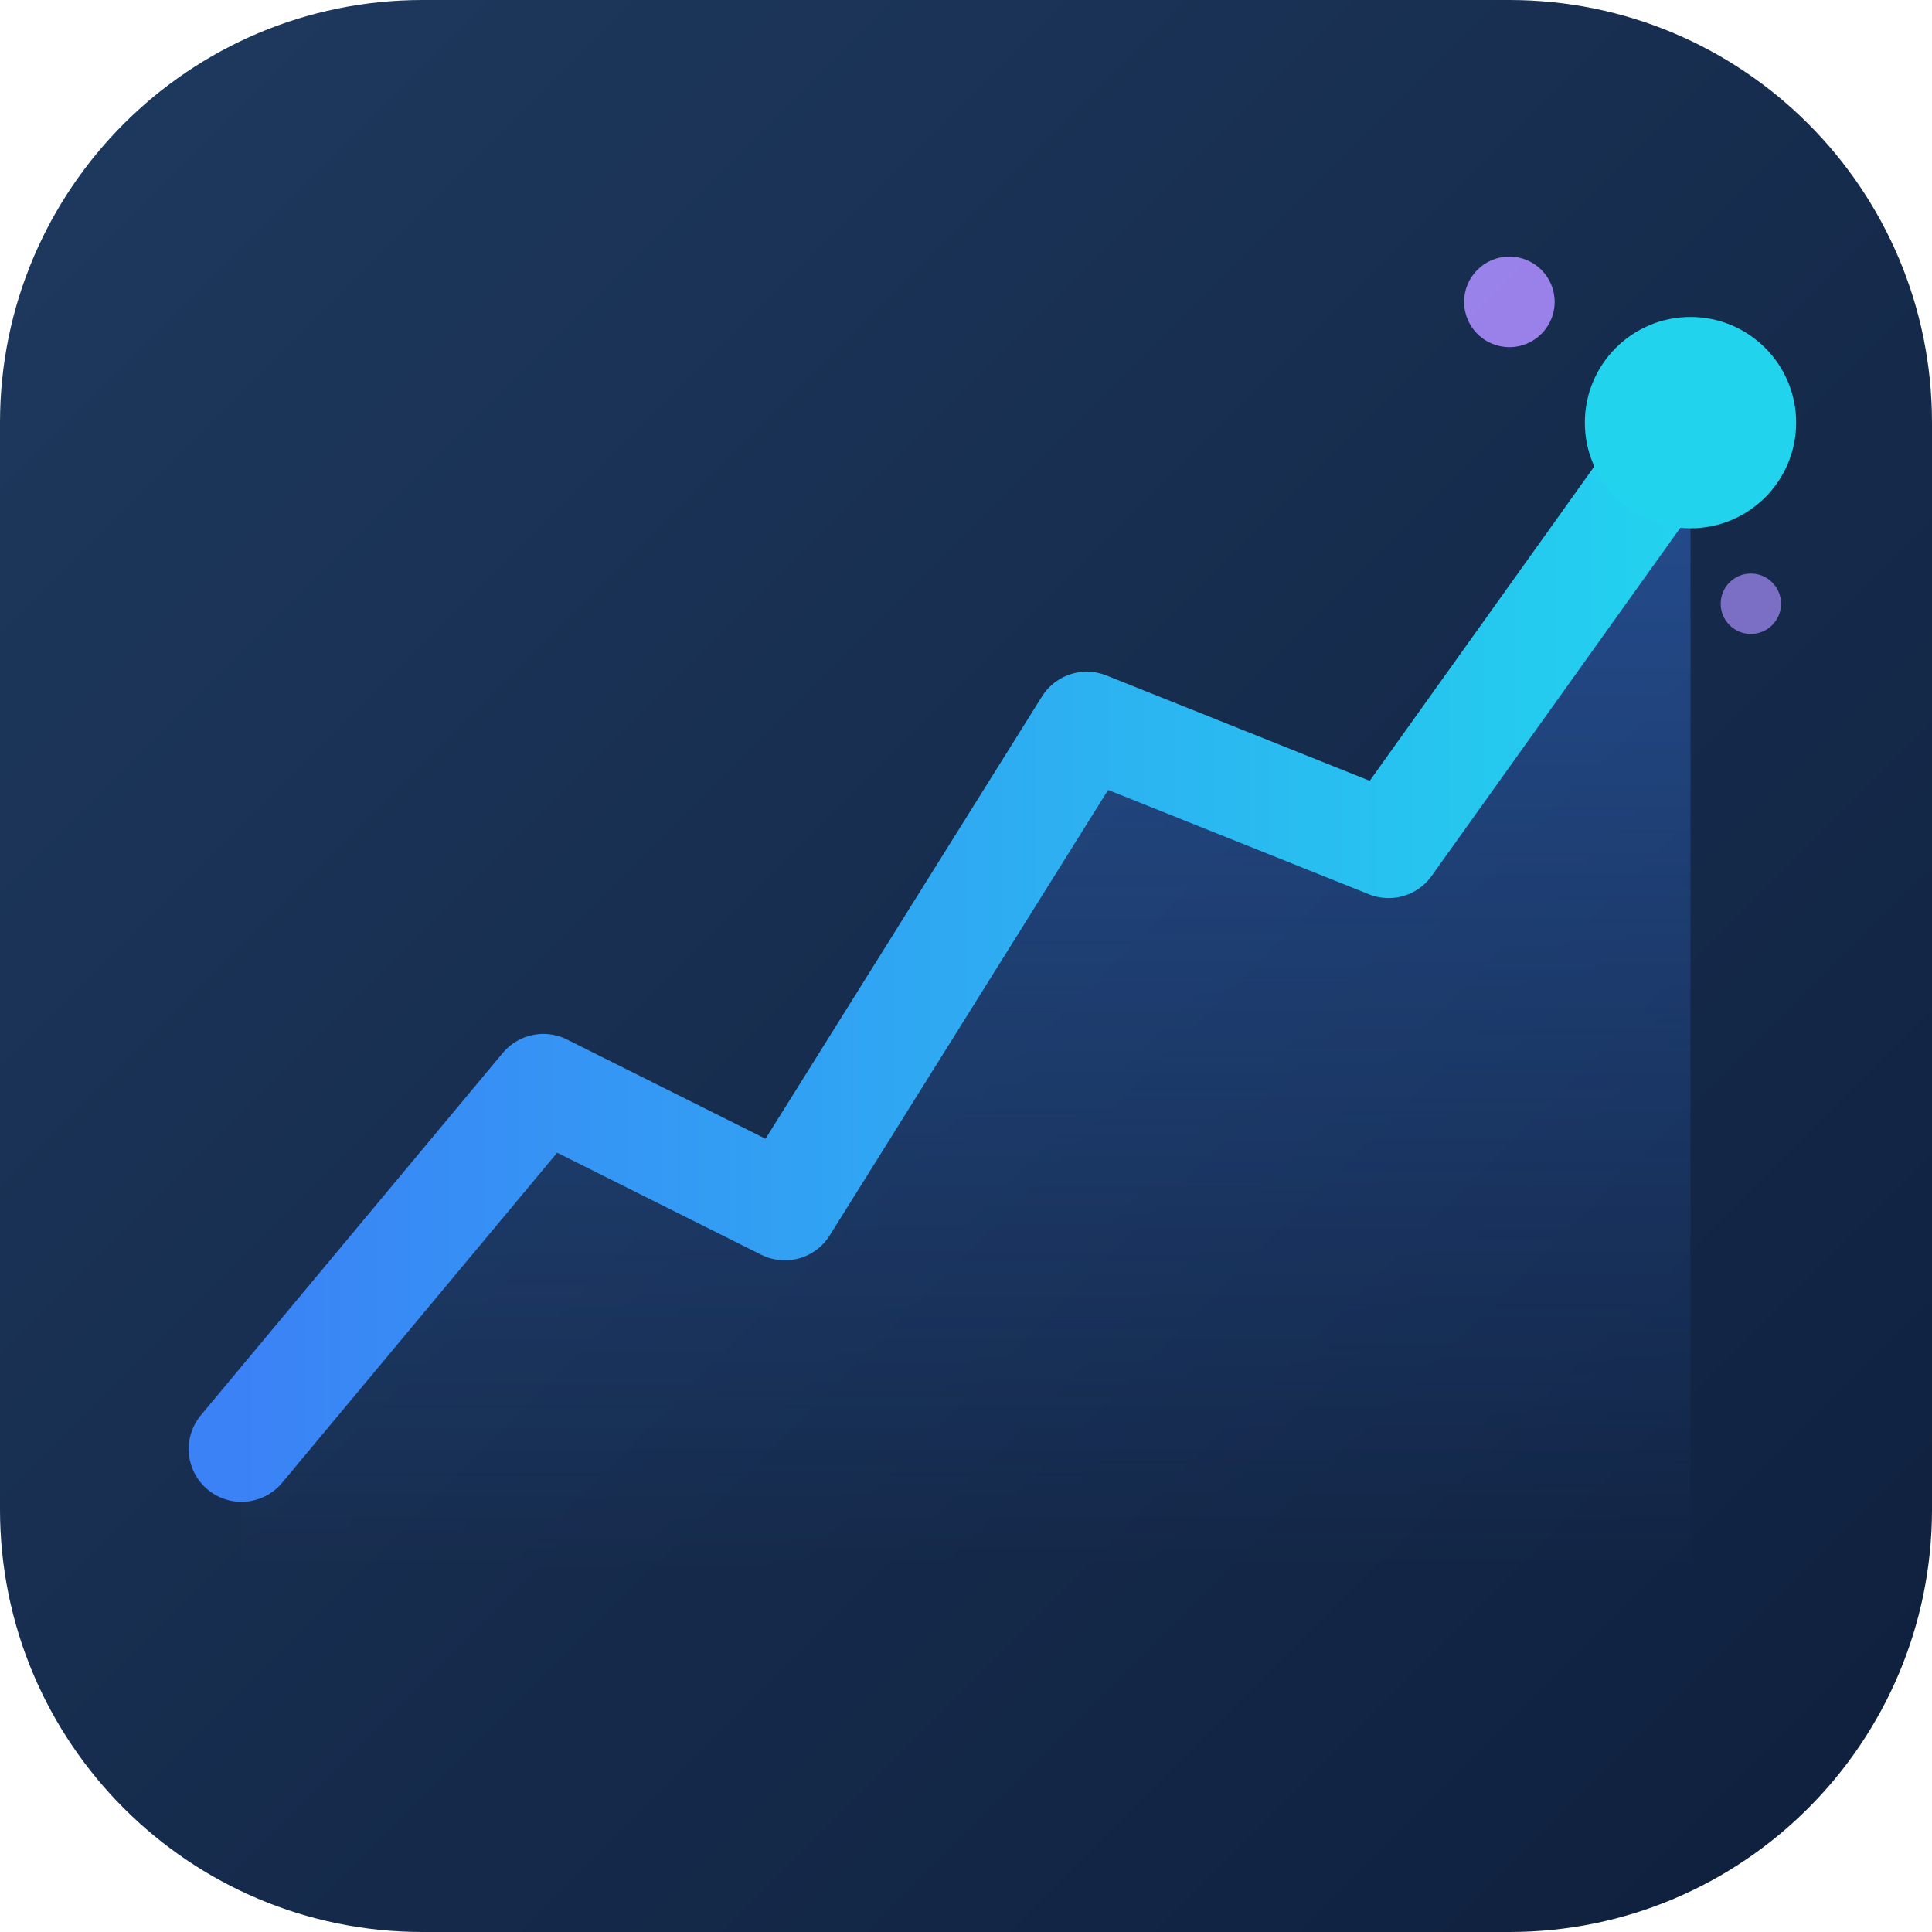
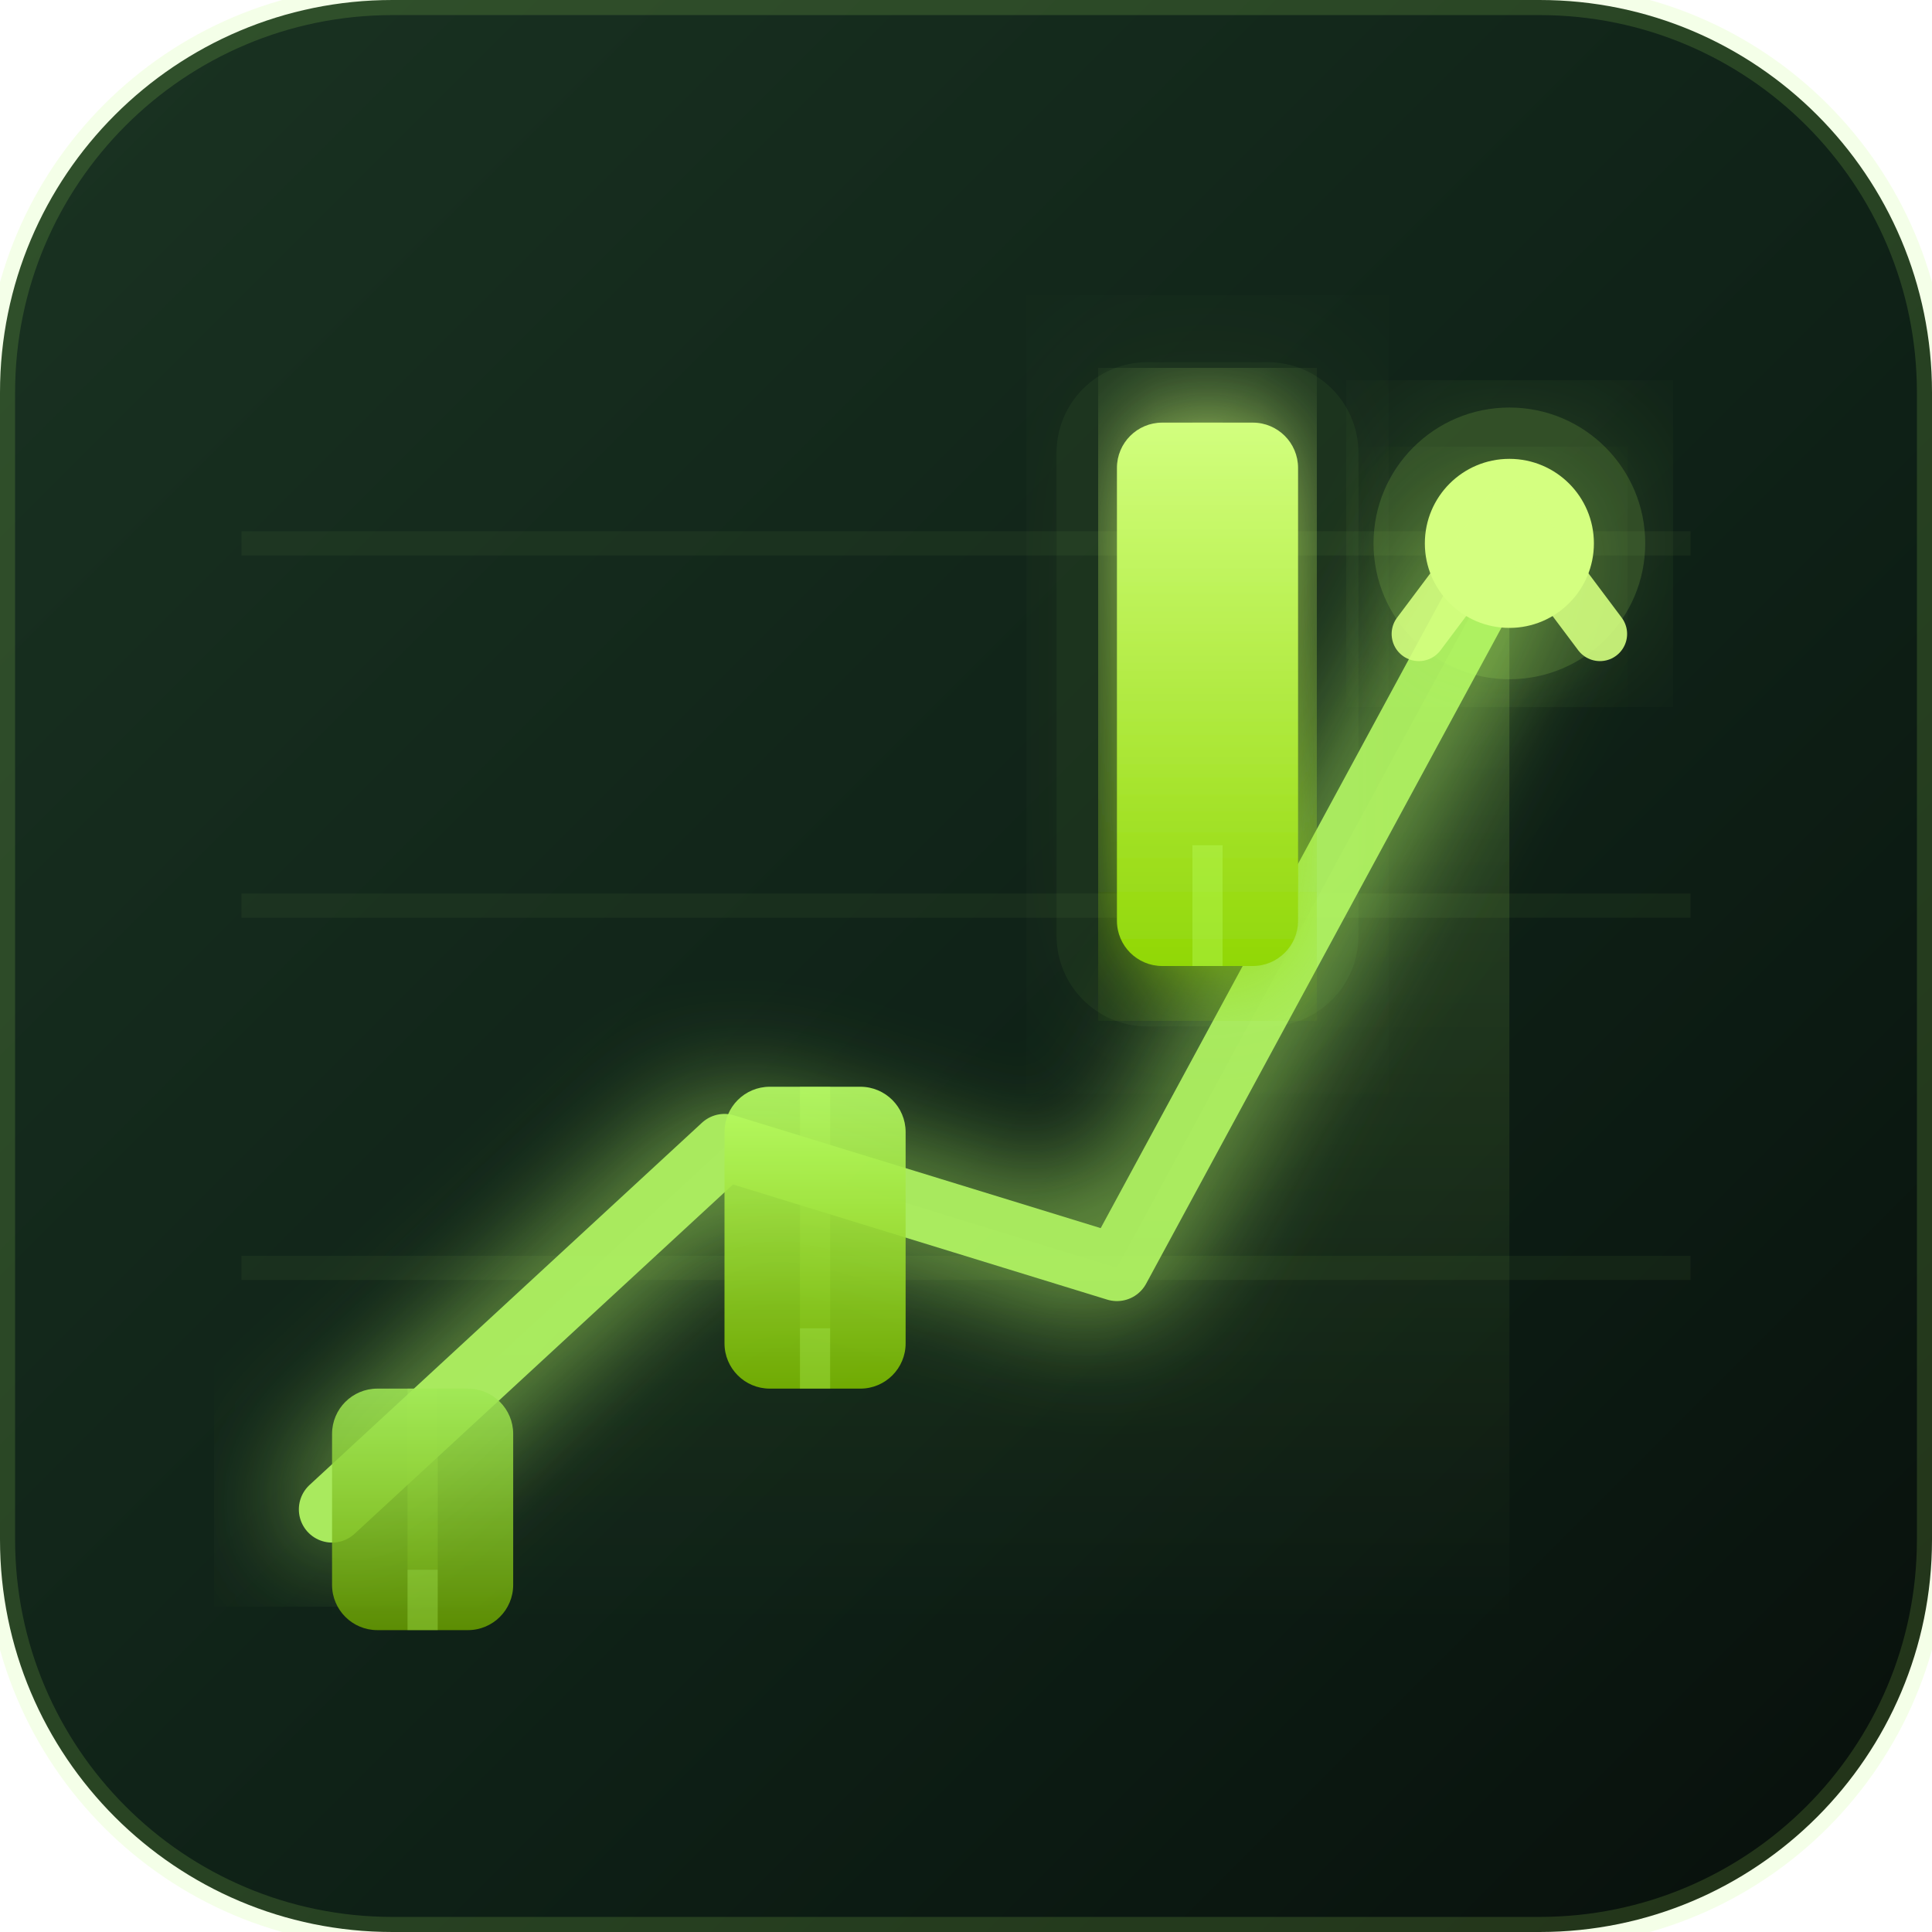
<svg xmlns="http://www.w3.org/2000/svg" viewBox="0 0 64 64">
  <defs>
    <linearGradient id="bg" x1="0%" y1="0%" x2="100%" y2="100%">
-       <stop offset="0%" style="stop-color:#1e3a5f" />
-       <stop offset="100%" style="stop-color:#0f1f3d" />
+       <stop offset="0%" stop-color="#1a3322" />
+       <stop offset="60%" stop-color="#0e2016" />
+       <stop offset="100%" stop-color="#080f0b" />
    </linearGradient>
-     <linearGradient id="line" x1="0%" y1="0%" x2="100%" y2="0%">
-       <stop offset="0%" style="stop-color:#3b82f6" />
-       <stop offset="100%" style="stop-color:#22d3ee" />
+     <linearGradient id="barTall" x1="0%" y1="0%" x2="0%" y2="100%">
+       <stop offset="0%" stop-color="#d4ff80" />
+       <stop offset="100%" stop-color="#8fd400" />
    </linearGradient>
-     <linearGradient id="fill" x1="0%" y1="0%" x2="0%" y2="100%">
-       <stop offset="0%" style="stop-color:#3b82f6;stop-opacity:0.4" />
-       <stop offset="100%" style="stop-color:#3b82f6;stop-opacity:0" />
+     <linearGradient id="barMid" x1="0%" y1="0%" x2="0%" y2="100%">
+       <stop offset="0%" stop-color="#b9ff66" />
+       <stop offset="100%" stop-color="#7ab800" />
    </linearGradient>
+     <linearGradient id="barShort" x1="0%" y1="0%" x2="0%" y2="100%">
+       <stop offset="0%" stop-color="#a0e855" />
+       <stop offset="100%" stop-color="#6aa000" />
+     </linearGradient>
+     <linearGradient id="areaFill" x1="0%" y1="0%" x2="0%" y2="100%">
+       <stop offset="0%" stop-color="#b9ff66" stop-opacity="0.18" />
+       <stop offset="100%" stop-color="#b9ff66" stop-opacity="0" />
+     </linearGradient>
+     <filter id="glow">
+       <feGaussianBlur stdDeviation="2" result="blur" />
+       <feMerge>
+         <feMergeNode in="blur" />
+         <feMergeNode in="SourceGraphic" />
+       </feMerge>
+     </filter>
+     <filter id="softglow">
+       <feGaussianBlur stdDeviation="3" result="blur" />
+       <feMerge>
+         <feMergeNode in="blur" />
+         <feMergeNode in="SourceGraphic" />
+       </feMerge>
+     </filter>
  </defs>
-   <rect width="64" height="64" rx="14" fill="url(#bg)" />
-   <path d="M8 48 L18 36 L26 40 L36 24 L46 28 L56 14 L56 52 L8 52 Z" fill="url(#fill)" />
-   <polyline points="8,48 18,36 26,40 36,24 46,28 56,14" fill="none" stroke="url(#line)" stroke-width="3.5" stroke-linecap="round" stroke-linejoin="round" />
-   <circle cx="56" cy="14" r="3.5" fill="#22d3ee" />
-   <circle cx="50" cy="10" r="1.5" fill="#a78bfa" opacity="0.9" />
-   <circle cx="58" cy="20" r="1" fill="#a78bfa" opacity="0.7" />
+   <rect width="64" height="64" rx="13" fill="url(#bg)" />
+   <rect width="64" height="64" rx="13" fill="none" stroke="#b9ff66" stroke-width="1" stroke-opacity="0.15" />
+   <line x1="8" y1="18" x2="56" y2="18" stroke="#b9ff66" stroke-opacity="0.05" stroke-width="0.8" />
+   <line x1="8" y1="30" x2="56" y2="30" stroke="#b9ff66" stroke-opacity="0.05" stroke-width="0.8" />
+   <line x1="8" y1="42" x2="56" y2="42" stroke="#b9ff66" stroke-opacity="0.05" stroke-width="0.8" />
+   <path d="M11,50 L24,38 L37,42 L50,18 L50,54 L11,54 Z" fill="url(#areaFill)" />
+   <polyline points="11,50 24,38 37,42 50,18" fill="none" stroke="#b9ff66" stroke-width="2.2" stroke-linecap="round" stroke-linejoin="round" filter="url(#glow)" opacity="0.9" />
+   <line x1="14" y1="52" x2="14" y2="46" stroke="#b9ff66" stroke-width="1" stroke-opacity="0.4" />
+   <rect x="11" y="46" width="6" height="8" rx="1.5" fill="url(#barShort)" opacity="0.85" />
+   <line x1="14" y1="54" x2="14" y2="52" stroke="#b9ff66" stroke-width="1" stroke-opacity="0.3" />
+   <line x1="27" y1="44" x2="27" y2="36" stroke="#b9ff66" stroke-width="1" stroke-opacity="0.4" />
+   <rect x="24" y="36" width="6" height="10" rx="1.5" fill="url(#barMid)" opacity="0.9" />
+   <line x1="27" y1="46" x2="27" y2="44" stroke="#b9ff66" stroke-width="1" stroke-opacity="0.3" />
+   <line x1="40" y1="24" x2="40" y2="14" stroke="#b9ff66" stroke-width="1" stroke-opacity="0.5" />
+   <rect x="37" y="14" width="6" height="18" rx="1.5" fill="url(#barTall)" filter="url(#glow)" />
+   <line x1="40" y1="32" x2="40" y2="28" stroke="#b9ff66" stroke-width="1" stroke-opacity="0.35" />
+   <rect x="35" y="12" width="10" height="22" rx="3" fill="#b9ff66" opacity="0.07" filter="url(#softglow)" />
+   <circle cx="50" cy="18" r="4.5" fill="#b9ff66" opacity="0.2" filter="url(#softglow)" />
+   <circle cx="50" cy="18" r="2.8" fill="#d4ff80" />
+   <polyline points="47,21 50,17 53,21" fill="none" stroke="#d4ff80" stroke-width="1.8" stroke-linecap="round" stroke-linejoin="round" opacity="0.9" />
</svg>
